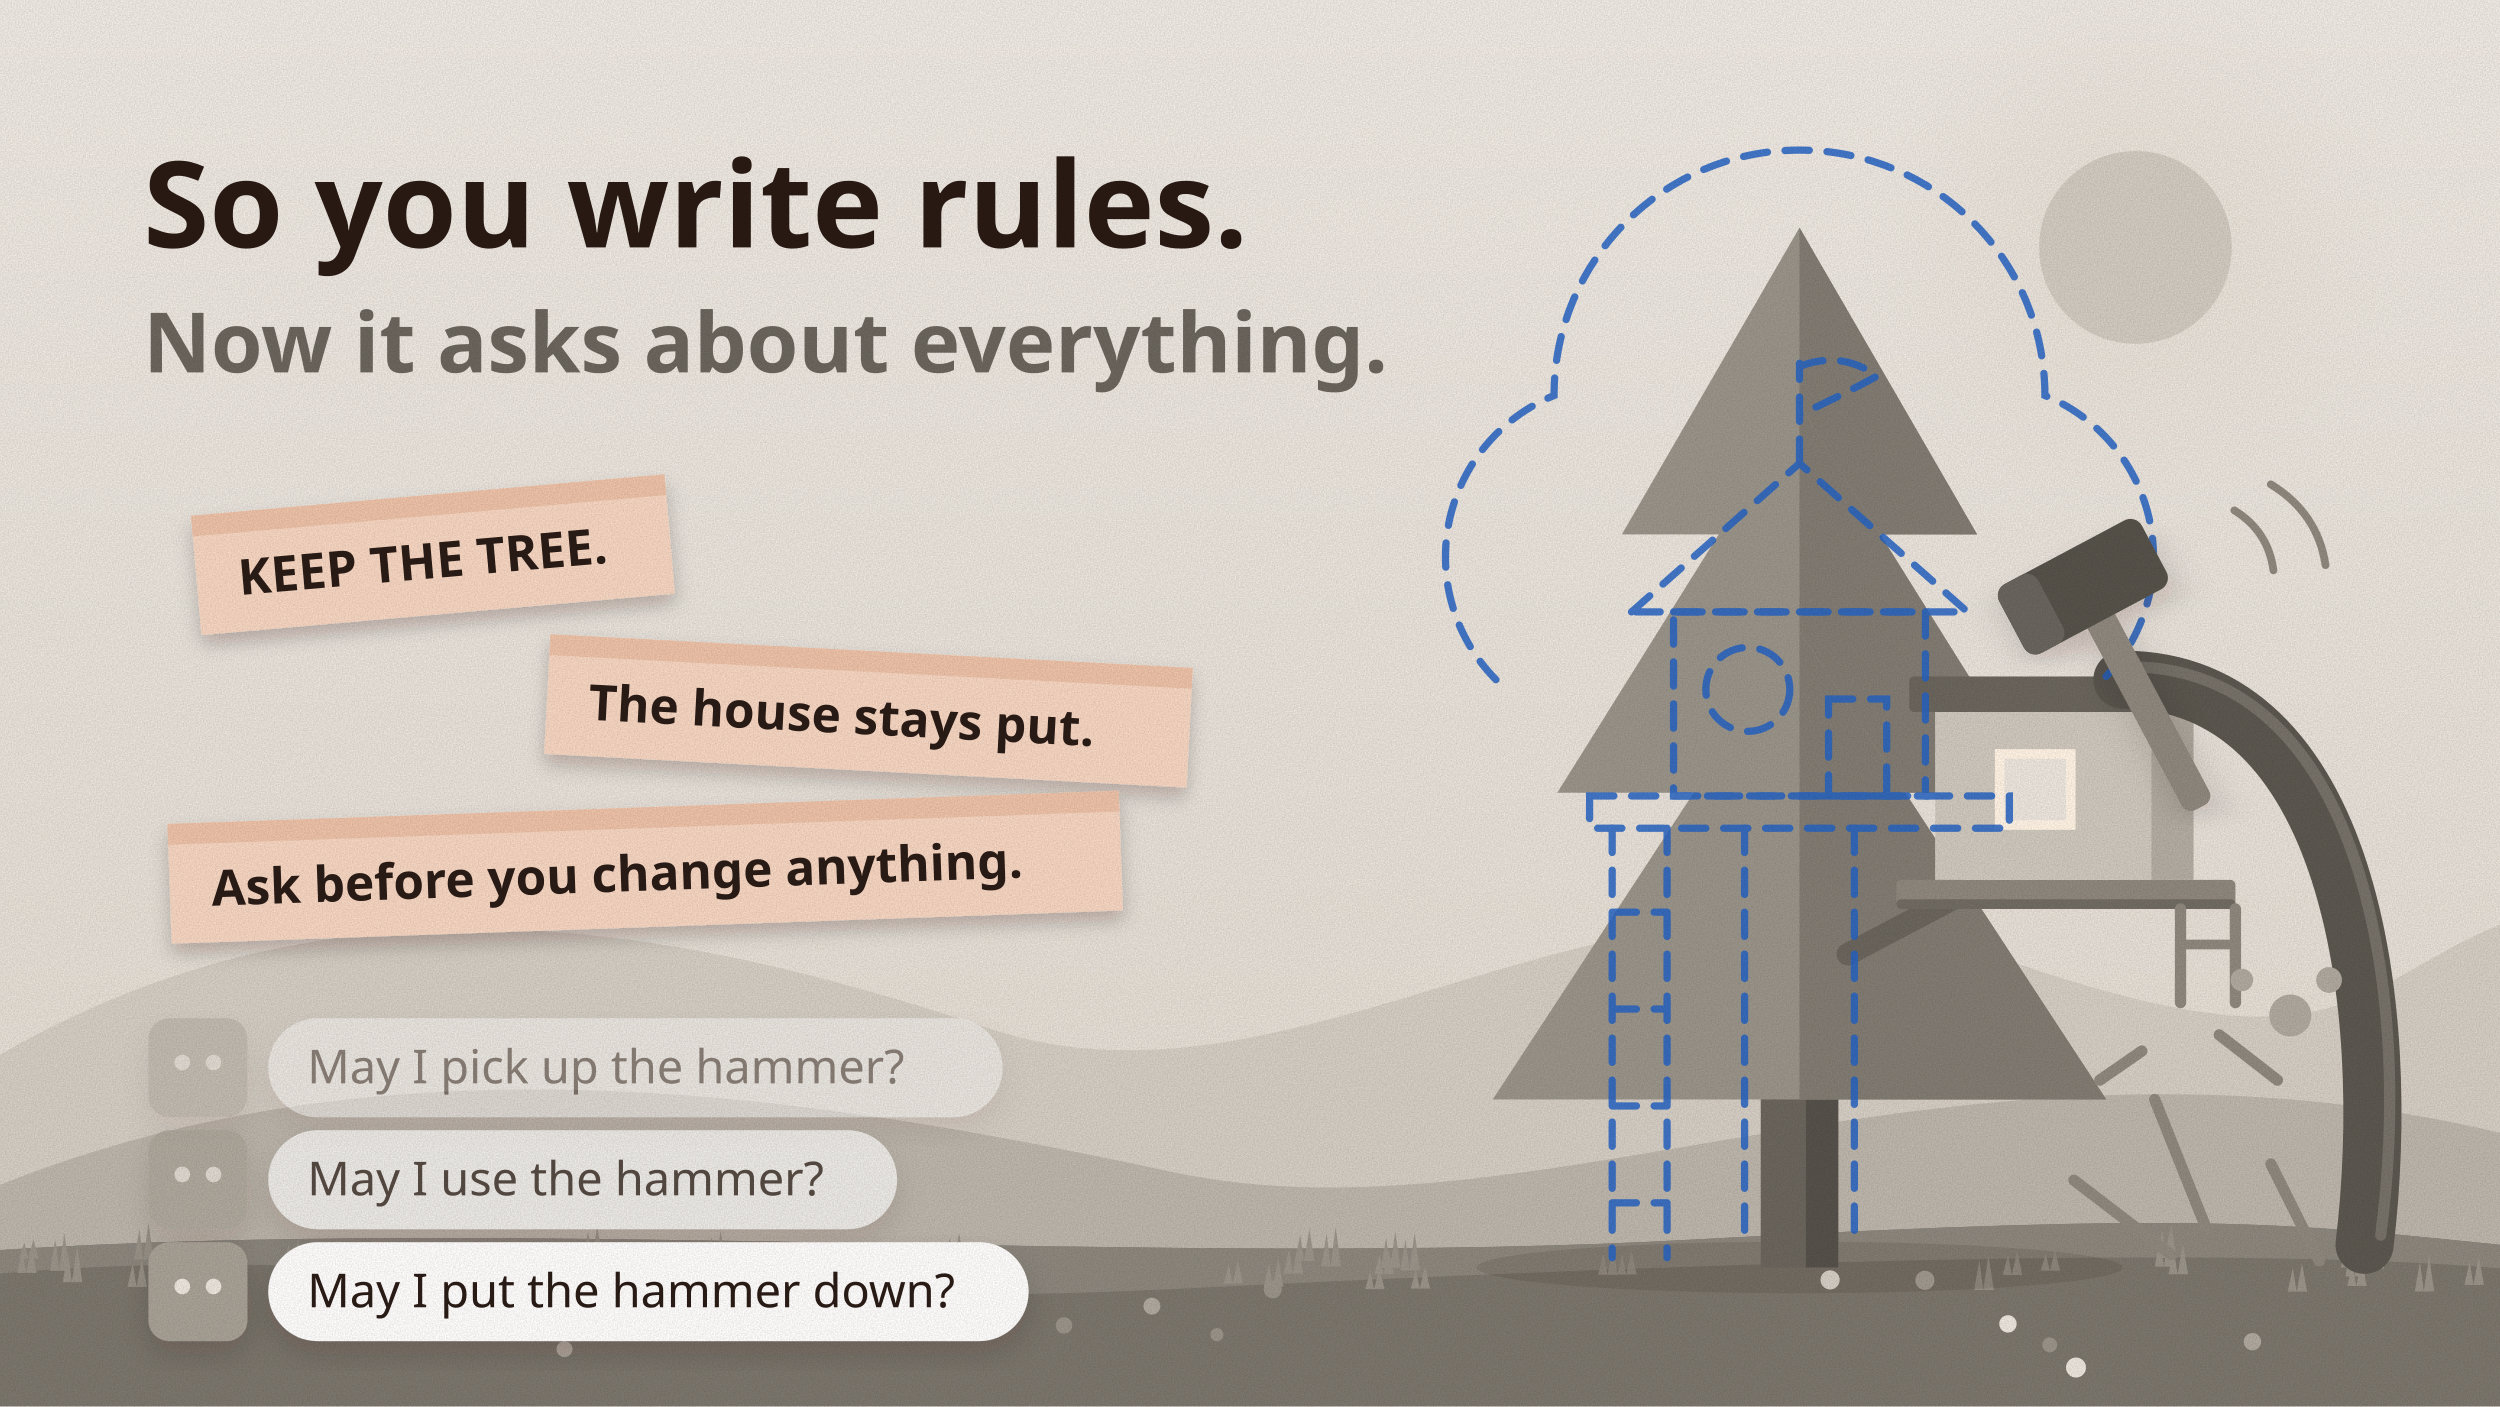
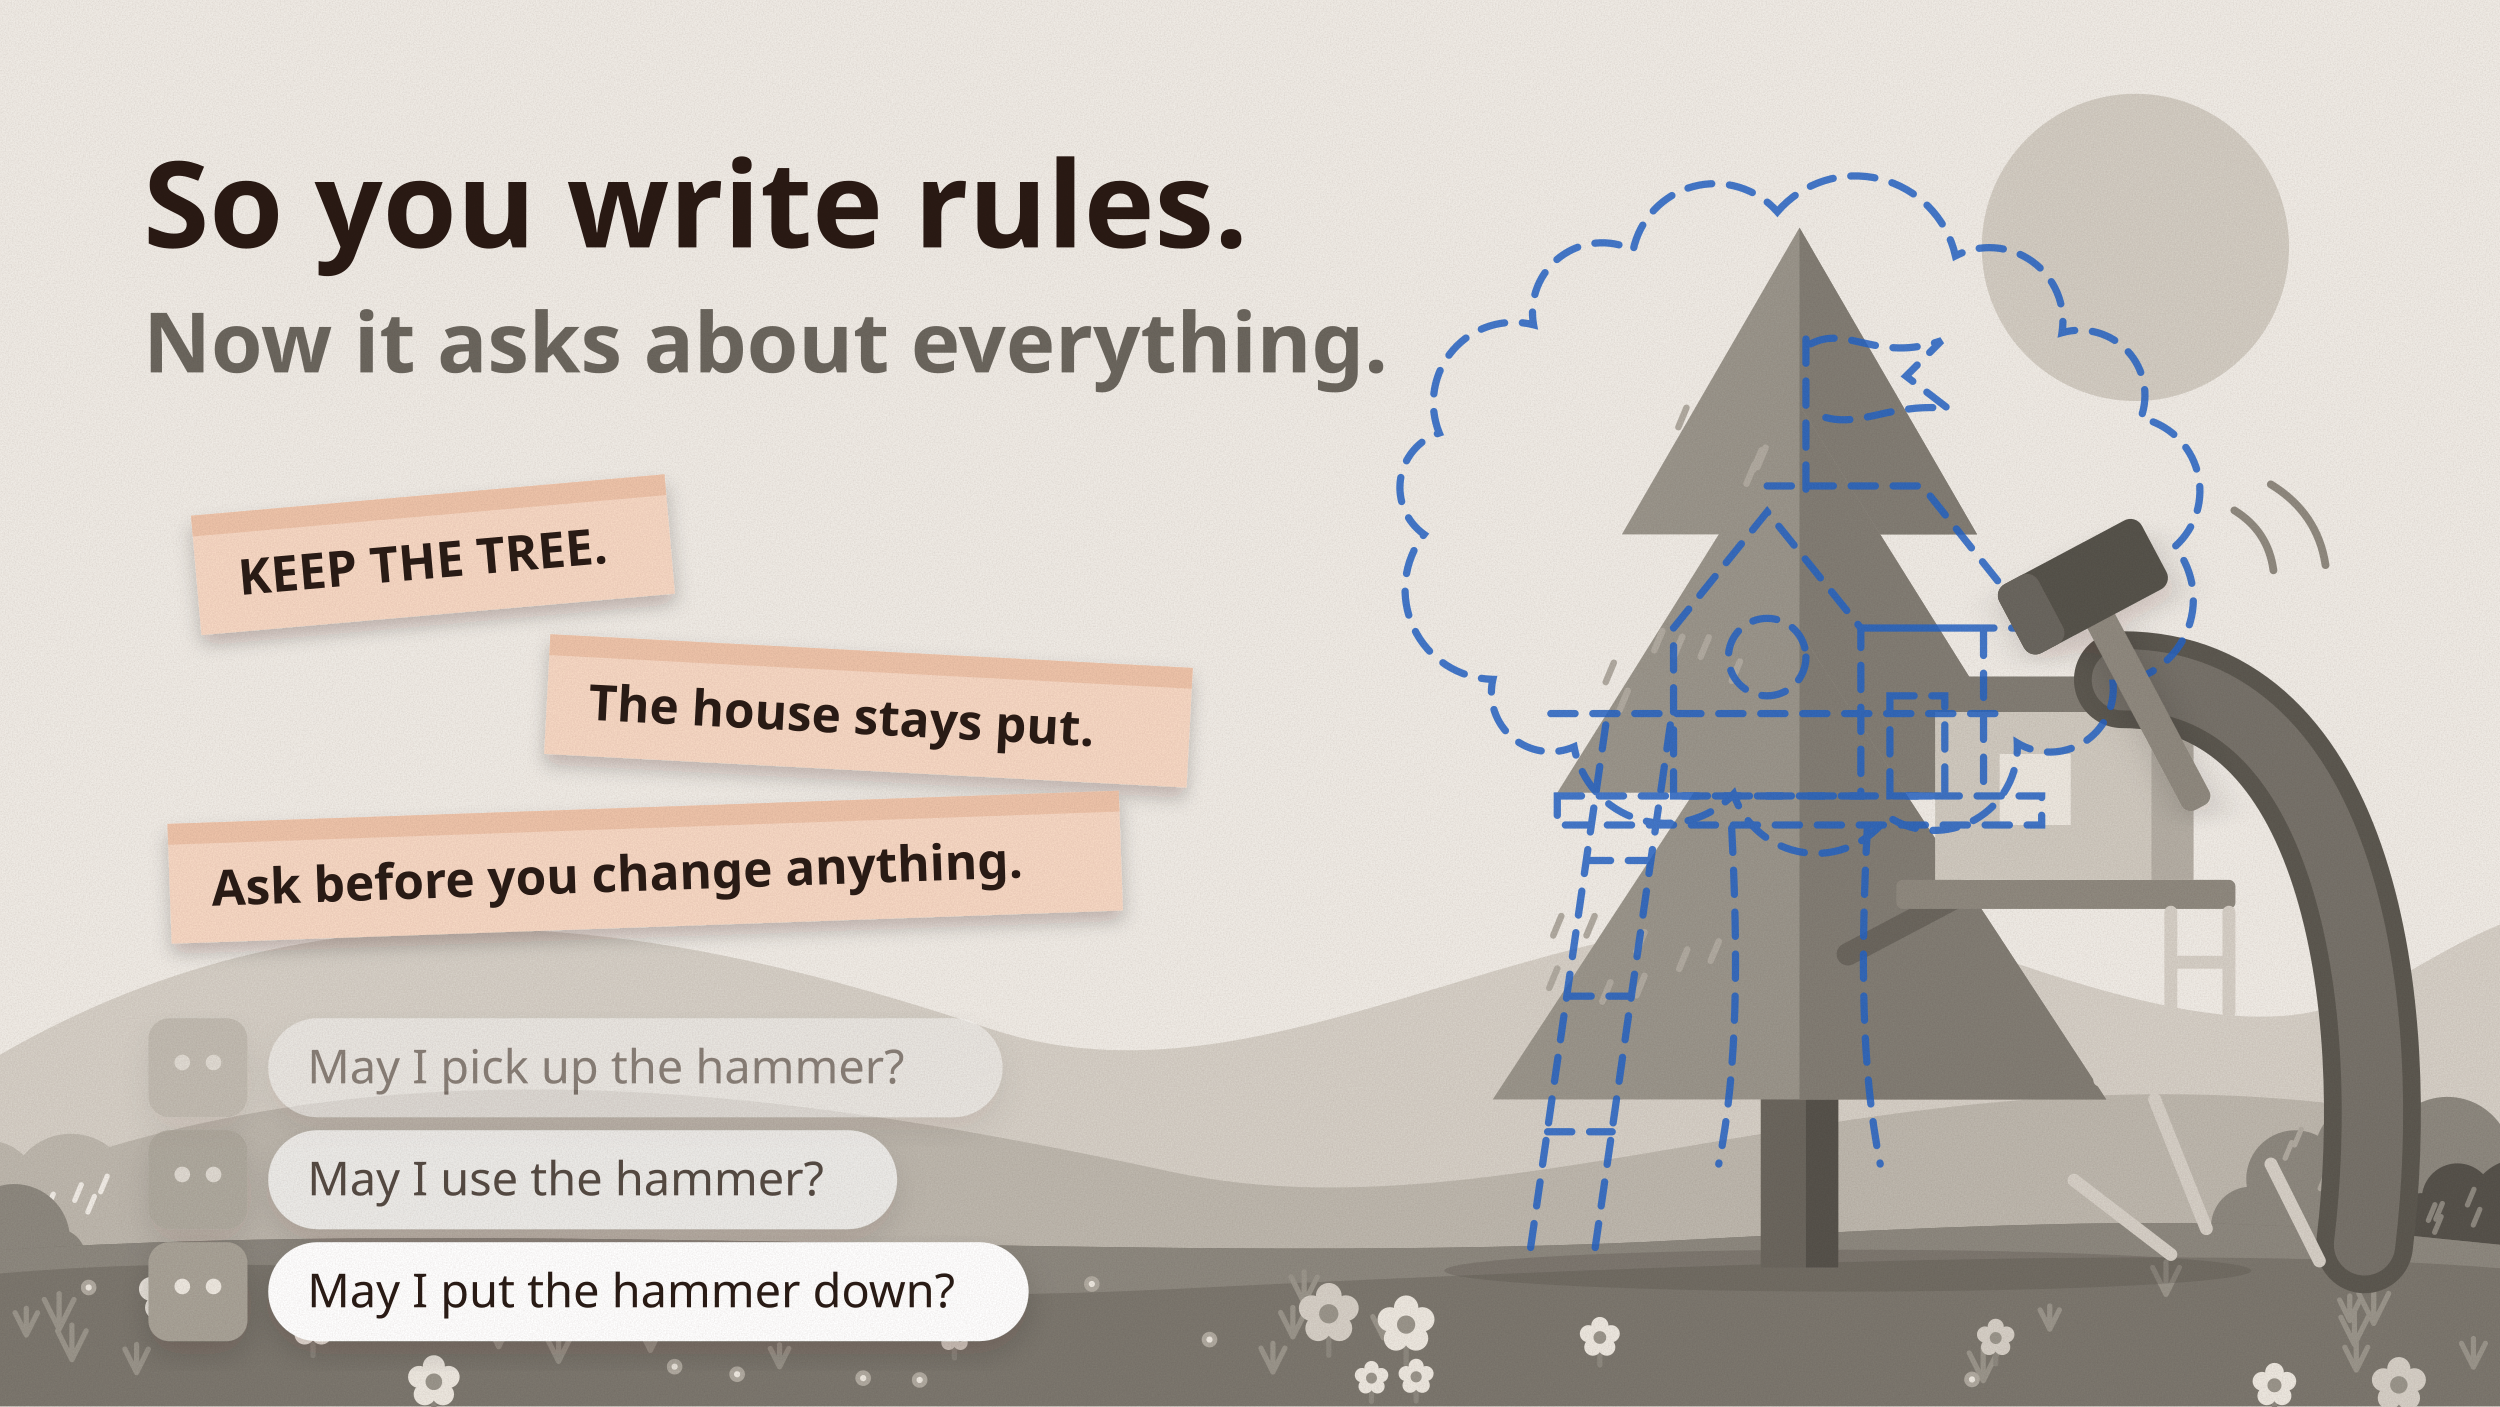
<svg xmlns="http://www.w3.org/2000/svg" viewBox="0 0 1920 1080" width="1920" height="1080">
  <defs>
-     <linearGradient id="skya" x1="0" y1="0" x2="0" y2="1">
-       <stop offset="0" stop-color="#EFEBE5" />
-       <stop offset="1" stop-color="#E2DCD3" />
-     </linearGradient>
-     <radialGradient id="glowa">
-       <stop offset="0" stop-color="#E6E0D7" stop-opacity=".9" />
-       <stop offset="1" stop-color="#E6E0D7" stop-opacity="0" />
-     </radialGradient>
    <filter id="graina" x="0" y="0" width="100%" height="100%">
      <feTurbulence type="fractalNoise" baseFrequency=".9" numOctaves="2" seed="4" />
      <feColorMatrix values="0 0 0 0 .16  0 0 0 0 .1  0 0 0 0 .08  0 0 0 .55 -.12" />
    </filter>
    <filter id="softa" x="-20%" y="-20%" width="140%" height="150%">
      <feDropShadow dx="0" dy="10" stdDeviation="12" flood-color="#2A1A14" flood-opacity=".16" />
    </filter>
    <filter id="notea" x="-10%" y="-20%" width="120%" height="160%">
      <feDropShadow dx="0" dy="8" stdDeviation="7" flood-color="#2A1A14" flood-opacity=".22" />
    </filter>
  </defs>
-   <rect width="1920" height="1080" fill="url(#skya)" />
-   <circle cx="1640" cy="190" r="210" fill="url(#glowa)" />
-   <circle cx="1640" cy="190" r="74" fill="#D2CCC2" />
+   <rect width="1920" height="1080" fill="#EFEBE5" />
+   <circle cx="1640" cy="190" r="118" fill="#D2CCC2" />
  <path d="M0 810 C260 660 520 710 760 790 S1240 630 1520 730 S1800 760 1920 710 V1080 H0 Z" fill="#D5CFC6" />
  <path d="M0 910 C300 790 620 840 900 900 S1500 770 1920 870 V1080 H0 Z" fill="#BDB7AD" />
+   <path d="M1838.7 864 A49.5 49.5 0 0 1 1926.4 875.8 A42.2 42.2 0 0 1 1992.1 912.7 A30 30 0 0 1 1989.1 966.2 A28.3 28.3 0 0 1 1978 1015.4 A56.2 56.2 0 0 1 1881.4 1042.4 A43 43 0 0 1 1804.7 1039.5 A41.2 41.2 0 0 1 1735.5 1014.3 A33.3 33.3 0 0 1 1706.1 962.7 A30.7 30.7 0 0 1 1725.6 911.5 A37.6 37.6 0 0 1 1780.1 872.3 A33.1 33.1 0 0 1 1838.7 864 Z" fill="#8D887F" />
+   <path d="M1755 889.5 l5 -12 M1781.9 912.8 l5 -12 M1762.3 879.3 l5 -12 M1830.8 915.2 l5 -12 M1865.6 924.5 l5 -12 M1795.8 910.1 l5 -12 M1843.6 884.3 l5 -12 M1861.6 926.5 l5 -12 M1826.5 891.3 l5 -12 M1795.4 885.9 l5 -12 M1808.9 927.8 l5 -12 M1882.1 917.7 l5 -12 " fill="none" stroke="#B0AAA0" stroke-width="4" stroke-linecap="round" />
+   <path d="M1907 901.8 A41.6 41.6 0 0 1 1977.5 925.4 A24.7 24.7 0 0 1 1996.8 965.1 A27.8 27.8 0 0 1 1973.9 1009.1 A33.8 33.8 0 0 1 1917.6 1031.1 A36.5 36.5 0 0 1 1857.7 1005.5 A25.6 25.6 0 0 1 1836.2 965 A30.4 30.4 0 0 1 1860.3 916.3 A27.4 27.4 0 0 1 1907 901.8 Z" fill="#56524B" />
+   <path d="M1865 937.2 l5 -12 M1899.5 940.8 l5 -12 M1870.7 936.3 l5 -12 M1895 925.4 l5 -12 M1869.8 946.4 l5 -12 " fill="none" stroke="#8D887F" stroke-width="4" stroke-linecap="round" />
+   <path d="M18.1 887.3 A48.1 48.1 0 0 1 101.4 908.4 A36.8 36.8 0 0 1 151.4 951 A30 30 0 0 1 135.9 1002.2 A43.2 43.2 0 0 1 66 1034.9 A41.3 41.3 0 0 1 -7.6 1028.8 A35.2 35.2 0 0 1 -64.7 1002.4 A35.1 35.1 0 0 1 -87 943.8 A31.3 31.3 0 0 1 -44.8 907.2 A37 37 0 0 1 18.1 887.3 Z" fill="#BDB7AD" />
+   <path d="M-5 932 l5 -12 M13.2 924.4 l5 -12 M11.2 937 l5 -12 M57.4 921.9 l5 -12 M35.9 929.1 l5 -12 M67.5 930.8 l5 -12 M77.3 915.3 l5 -12 " fill="none" stroke="#EFEBE5" stroke-width="4" stroke-linecap="round" />
+   <path d="M-19.2 921.8 A42.8 42.8 0 0 1 53.3 945.8 A23.1 23.1 0 0 1 53.6 986.9 A27.6 27.6 0 0 1 15.1 1017.8 A28 28 0 0 1 -34.7 1021.4 A28.8 28.8 0 0 1 -74.2 988.3 A27.3 27.3 0 0 1 -60.3 941.5 A25.5 25.5 0 0 1 -19.2 921.8 Z" fill="#8D887F" />
  <path d="M0 960 C400 934 900 974 1300 952 S1760 940 1920 956 V1080 H0 Z" fill="#7C776E" />
  <path d="M0 960 C400 934 900 974 1300 952 S1760 940 1920 956 V974 C1700 956 1300 970 900 990 S300 952 0 978 Z" fill="#8D887F" />
-   <path d="M13.162 977.62 L17.162 961.257 L20.162 977.62 L24.162 957.984 L28.162 977.62 Z" fill="#9A958B" />
-   <path d="M97.885 988.371 L101.885 970.652 L104.885 988.371 L108.885 967.108 L112.885 988.371 Z" fill="#9A958B" />
-   <path d="M985.883 978.155 L989.883 959.544 L992.883 978.155 L996.883 955.821 L1000.883 978.155 Z" fill="#9A958B" />
-   <path d="M542.449 971.682 L546.449 949.691 L549.449 971.682 L553.449 945.293 L557.449 971.682 Z" fill="#9A958B" />
-   <path d="M277.363 975.888 L281.363 955.655 L284.363 975.888 L288.363 951.608 L292.363 975.888 Z" fill="#9A958B" />
-   <path d="M1567.2 975.949 L1571.2 962.763 L1574.2 975.949 L1578.2 960.126 L1582.2 975.949 Z" fill="#9A958B" />
-   <path d="M422.036 985.117 L426.036 964.824 L429.036 985.117 L433.036 960.765 L437.036 985.117 Z" fill="#9A958B" />
-   <path d="M1055.46 978.447 L1059.46 963.16 L1062.46 978.447 L1066.46 960.103 L1070.46 978.447 Z" fill="#9A958B" />
-   <path d="M591.731 986.702 L595.731 974.539 L598.731 986.702 L602.731 972.107 L606.731 986.702 Z" fill="#9A958B" />
-   <path d="M376.044 980.976 L380.044 958.992 L383.044 980.976 L387.044 954.596 L391.044 980.976 Z" fill="#9A958B" />
-   <path d="M38.435 975.989 L42.435 951.571 L45.435 975.989 L49.435 946.687 L53.435 975.989 Z" fill="#9A958B" />
-   <path d="M994.566 968.519 L998.566 947.971 L1001.566 968.519 L1005.566 943.862 L1009.566 968.519 Z" fill="#9A958B" />
-   <path d="M1815.966 974.333 L1819.966 949.714 L1822.966 974.333 L1826.966 944.79 L1830.966 974.333 Z" fill="#9A958B" />
-   <path d="M48.204 984.653 L52.204 961.34 L55.204 984.653 L59.204 956.678 L63.204 984.653 Z" fill="#9A958B" />
-   <path d="M1797.617 973.46 L1801.617 959.126 L1804.617 973.46 L1808.617 956.259 L1812.617 973.46 Z" fill="#9A958B" />
-   <path d="M1516.144 990.648 L1520.144 968.403 L1523.144 990.648 L1527.144 963.954 L1531.144 990.648 Z" fill="#9A958B" />
-   <path d="M1892.642 986.814 L1896.642 968.773 L1899.642 986.814 L1903.642 965.165 L1907.642 986.814 Z" fill="#9A958B" />
-   <path d="M492.493 982.003 L496.493 969.668 L499.493 982.003 L503.493 967.201 L507.493 982.003 Z" fill="#9A958B" />
-   <path d="M1802.6 987.621 L1806.6 970.697 L1809.6 987.621 L1813.6 967.313 L1817.6 987.621 Z" fill="#9A958B" />
-   <path d="M1656.532 966.034 L1660.532 944.707 L1663.532 966.034 L1667.532 940.441 L1671.532 966.034 Z" fill="#9A958B" />
-   <path d="M1801.226 980.294 L1805.226 958.785 L1808.226 980.294 L1812.226 954.483 L1816.226 980.294 Z" fill="#9A958B" />
-   <path d="M970.601 988.18 L974.601 970.107 L977.601 988.18 L981.601 966.493 L985.601 988.18 Z" fill="#9A958B" />
-   <path d="M1756.868 991.95 L1760.868 973.994 L1763.868 991.95 L1767.868 970.403 L1771.868 991.95 Z" fill="#9A958B" />
-   <path d="M1538.131 979.202 L1542.131 964.044 L1545.131 979.202 L1549.131 961.013 L1553.131 979.202 Z" fill="#9A958B" />
-   <path d="M103.052 967.352 L107.052 943.771 L110.052 967.352 L114.052 939.054 L118.052 967.352 Z" fill="#9A958B" />
-   <path d="M217.74 975.12 L221.74 955.407 L224.74 975.12 L228.74 951.465 L232.74 975.12 Z" fill="#9A958B" />
-   <path d="M721.115 978.279 L725.115 964.795 L728.115 978.279 L732.115 962.098 L736.115 978.279 Z" fill="#9A958B" />
-   <path d="M725.556 970.538 L729.556 950.516 L732.556 970.538 L736.556 946.512 L740.556 970.538 Z" fill="#9A958B" />
-   <path d="M1048.351 990.049 L1052.351 976.671 L1055.351 990.049 L1059.351 973.995 L1063.351 990.049 Z" fill="#9A958B" />
-   <path d="M1854.52 991.845 L1858.52 969.005 L1861.52 991.845 L1865.52 964.437 L1869.52 991.845 Z" fill="#9A958B" />
-   <path d="M1075.47 975.608 L1079.47 951.552 L1082.47 975.608 L1086.47 946.74 L1090.47 975.608 Z" fill="#9A958B" />
-   <path d="M1227.5 979.058 L1231.5 962.777 L1234.5 979.058 L1238.5 959.521 L1242.5 979.058 Z" fill="#9A958B" />
-   <path d="M1014.83 972.672 L1018.83 947.197 L1021.83 972.672 L1025.83 942.102 L1029.83 972.672 Z" fill="#9A958B" />
-   <path d="M1083.361 989.669 L1087.361 975.61 L1090.361 989.669 L1094.361 972.798 L1098.361 989.669 Z" fill="#9A958B" />
-   <path d="M312.552 991.002 L316.552 969.329 L319.552 991.002 L323.552 964.994 L327.552 991.002 Z" fill="#9A958B" />
-   <path d="M554.821 987.488 L558.821 970.398 L561.821 987.488 L565.821 966.98 L569.821 987.488 Z" fill="#9A958B" />
-   <path d="M1665.423 978.565 L1669.423 959.44 L1672.423 978.565 L1676.423 955.615 L1680.423 978.565 Z" fill="#9A958B" />
-   <path d="M447.692 968.611 L451.692 945.437 L454.692 968.611 L458.692 940.803 L462.692 968.611 Z" fill="#9A958B" />
-   <path d="M1654.883 972.823 L1658.883 950.219 L1661.883 972.823 L1665.883 945.698 L1669.883 972.823 Z" fill="#9A958B" />
-   <path d="M652.701 988.407 L656.701 970.321 L659.701 988.407 L663.701 966.704 L667.701 988.407 Z" fill="#9A958B" />
-   <path d="M14.68 966.532 L18.68 954.07 L21.68 966.532 L25.68 951.578 L29.68 966.532 Z" fill="#9A958B" />
-   <path d="M1060.585 973.687 L1064.585 950.374 L1067.585 973.687 L1071.585 945.712 L1075.585 973.687 Z" fill="#9A958B" />
-   <path d="M608.716 982.614 L612.716 956.757 L615.716 982.614 L619.716 951.585 L623.716 982.614 Z" fill="#9A958B" />
-   <path d="M939.718 985.679 L943.718 971.262 L946.718 985.679 L950.718 968.379 L954.718 985.679 Z" fill="#9A958B" />
-   <path d="M1241.929 978.865 L1245.929 963.45 L1248.929 978.865 L1252.929 960.366 L1256.929 978.865 Z" fill="#9A958B" />
-   <path d="M511.16 978.926 L515.16 958.206 L518.16 978.926 L522.16 954.062 L526.16 978.926 Z" fill="#9A958B" />
-   <circle cx="884.657" cy="1003.093" r="6.474" fill="#B0AAA0" />
-   <circle cx="977.475" cy="990.233" r="6.889" fill="#9A958B" />
-   <circle cx="1542.095" cy="1016.75" r="6.68" fill="#ECE7DF" />
-   <circle cx="433.549" cy="1036.137" r="6.121" fill="#B0AAA0" />
-   <circle cx="231.978" cy="1022.043" r="6.159" fill="#9A958B" />
-   <circle cx="403.086" cy="1017.822" r="7.766" fill="#ECE7DF" />
-   <circle cx="764.654" cy="993.465" r="7.514" fill="#B0AAA0" />
-   <circle cx="1574.197" cy="1032.838" r="5.722" fill="#9A958B" />
-   <circle cx="559.719" cy="998.503" r="5.936" fill="#ECE7DF" />
-   <circle cx="1729.872" cy="1030.403" r="6.687" fill="#B0AAA0" />
-   <circle cx="817.132" cy="1017.941" r="6.329" fill="#9A958B" />
-   <circle cx="1405.523" cy="982.974" r="7.353" fill="#ECE7DF" />
-   <circle cx="1478.327" cy="983.311" r="7.351" fill="#B0AAA0" />
-   <circle cx="934.614" cy="1025.028" r="5.025" fill="#9A958B" />
-   <circle cx="1594.369" cy="1050.271" r="7.695" fill="#ECE7DF" />
-   <circle cx="497.09" cy="993.767" r="6.103" fill="#B0AAA0" />
+   <path d="M20.2 1025.3 l-8.6 -17.1 M20.2 1025.3 l0 -20.5 M20.2 1025.3 l8.6 -17.1 M104.9 1054.2 l-9 -18.1 M104.9 1054.2 l0 -21.7 M104.9 1054.2 l9 -18.1 M992.9 1026.7 l-9.4 -18.7 M992.9 1026.7 l0 -22.5 M992.9 1026.7 l9.4 -18.7 M549.4 1009.3 l-10.6 -21.1 M549.4 1009.3 l0 -25.4 M549.4 1009.3 l10.6 -21.1 M284.4 1020.6 l-9.9 -19.9 M284.4 1020.6 l0 -23.9 M284.4 1020.6 l9.9 -19.9 M1574.2 1020.8 l-7.4 -14.8 M1574.2 1020.8 l0 -17.8 M1574.2 1020.8 l7.4 -14.8 M429 1045.5 l-10 -19.9 M429 1045.5 l0 -23.9 M429 1045.5 l10 -19.9 M1062.5 1027.5 l-8.2 -16.3 M1062.5 1027.5 l0 -19.6 M1062.5 1027.5 l8.2 -16.3 M598.7 1049.7 l-7.1 -14.1 M598.7 1049.7 l0 -16.9 M598.7 1049.7 l7.1 -14.1 M383 1034.3 l-10.6 -21.1 M383 1034.3 l0 -25.4 M383 1034.3 l10.6 -21.1 M45.4 1020.9 l-11.4 -22.9 M45.4 1020.9 l0 -27.4 M45.4 1020.9 l11.4 -22.9 M1001.6 1000.8 l-10.1 -20.1 M1001.6 1000.8 l0 -24.1 M1001.6 1000.8 l10.1 -20.1 M1823 1016.4 l-11.5 -23 M1823 1016.4 l0 -27.6 M1823 1016.4 l11.5 -23 M55.2 1044.2 l-11 -22.1 M55.2 1044.2 l0 -26.5 M55.2 1044.2 l11 -22.1 M1804.6 1014.1 l-7.8 -15.7 M1804.6 1014.1 l0 -18.8 M1804.6 1014.1 l7.8 -15.7 M1523.1 1060.4 l-10.7 -21.3 M1523.1 1060.4 l0 -25.6 M1523.1 1060.4 l10.7 -21.3 M1899.6 1050 l-9.2 -18.3 M1899.6 1050 l0 -22 M1899.6 1050 l9.2 -18.3 M499.5 1037.1 l-7.1 -14.2 M499.5 1037.1 l0 -17.1 M499.5 1037.1 l7.1 -14.2 M1809.6 1052.2 l-8.8 -17.5 M1809.6 1052.2 l0 -21 M1809.6 1052.2 l8.8 -17.5 M1663.5 994.1 l-10.3 -20.7 M1663.5 994.1 l0 -24.8 M1663.5 994.1 l10.3 -20.7 M1808.2 1032.5 l-10.4 -20.8 M1808.2 1032.5 l0 -25 M1808.2 1032.5 l10.4 -20.8 M977.6 1053.7 l-9.2 -18.3 M977.6 1053.7 l0 -22 M977.6 1053.7 l9.2 -18.3 " fill="none" stroke="#9A958B" stroke-width="4" stroke-linecap="round" />
+   <line x1="1746.8" y1="1063.9" x2="1746.8" y2="1086.9" stroke="#8D887F" stroke-width="4" stroke-linecap="round" />
+   <g fill="#ECE7DF">
+     <circle cx="1746.8" cy="1053.9" r="7.2" />
+     <circle cx="1756.3" cy="1060.8" r="7.2" />
+     <circle cx="1752.6" cy="1072" r="7.2" />
+     <circle cx="1740.9" cy="1072" r="7.2" />
+     <circle cx="1737.2" cy="1060.8" r="7.2" />
+   </g>
+   <circle cx="1746.8" cy="1063.9" r="5.4" fill="#9A958B" />
+   <line x1="1532.7" y1="1027.6" x2="1532.7" y2="1047.4" stroke="#8D887F" stroke-width="4" stroke-linecap="round" />
+   <g fill="#D5CFC6">
+     <circle cx="1532.7" cy="1019" r="6.2" />
+     <circle cx="1540.9" cy="1024.9" r="6.2" />
+     <circle cx="1537.7" cy="1034.5" r="6.2" />
+     <circle cx="1527.6" cy="1034.5" r="6.2" />
+     <circle cx="1524.5" cy="1024.9" r="6.2" />
+   </g>
+   <circle cx="1532.7" cy="1027.6" r="4.6" fill="#9A958B" />
+   <line x1="128.1" y1="993.8" x2="128.1" y2="1023.4" stroke="#8D887F" stroke-width="4" stroke-linecap="round" />
+   <g fill="#ECE7DF">
+     <circle cx="128.1" cy="981" r="9.2" />
+     <circle cx="140.3" cy="989.9" r="9.2" />
+     <circle cx="135.7" cy="1004.2" r="9.2" />
+     <circle cx="120.6" cy="1004.2" r="9.2" />
+     <circle cx="115.9" cy="989.9" r="9.2" />
+   </g>
+   <circle cx="128.1" cy="993.8" r="6.9" fill="#9A958B" />
+   <line x1="240.4" y1="1016" x2="240.4" y2="1041.1" stroke="#8D887F" stroke-width="4" stroke-linecap="round" />
+   <g fill="#ECE7DF">
+     <circle cx="240.4" cy="1005.1" r="7.8" />
+     <circle cx="250.7" cy="1012.6" r="7.8" />
+     <circle cx="246.8" cy="1024.8" r="7.8" />
+     <circle cx="234" cy="1024.8" r="7.8" />
+     <circle cx="230" cy="1012.6" r="7.8" />
+   </g>
+   <circle cx="240.4" cy="1016" r="5.9" fill="#9A958B" />
+   <line x1="733" y1="1024.9" x2="733" y2="1042.9" stroke="#8D887F" stroke-width="4" stroke-linecap="round" />
+   <g fill="#D5CFC6">
+     <circle cx="733" cy="1017.2" r="5.6" />
+     <circle cx="740.4" cy="1022.5" r="5.6" />
+     <circle cx="737.6" cy="1031.2" r="5.6" />
+     <circle cx="728.5" cy="1031.2" r="5.6" />
+     <circle cx="725.7" cy="1022.5" r="5.6" />
+   </g>
+   <circle cx="733" cy="1024.9" r="4.2" fill="#9A958B" />
+   <line x1="737.4" y1="1002.9" x2="737.4" y2="1028.4" stroke="#8D887F" stroke-width="4" stroke-linecap="round" />
+   <g fill="#ECE7DF">
+     <circle cx="737.4" cy="991.9" r="7.9" />
+     <circle cx="747.9" cy="999.5" r="7.9" />
+     <circle cx="743.9" cy="1011.8" r="7.9" />
+     <circle cx="730.9" cy="1011.8" r="7.9" />
+     <circle cx="726.9" cy="999.5" r="7.9" />
+   </g>
+   <circle cx="737.4" cy="1002.9" r="5.9" fill="#9A958B" />
+   <line x1="1053.3" y1="1058.4" x2="1053.3" y2="1076.2" stroke="#8D887F" stroke-width="4" stroke-linecap="round" />
+   <g fill="#ECE7DF">
+     <circle cx="1053.3" cy="1050.7" r="5.5" />
+     <circle cx="1060.7" cy="1056.1" r="5.5" />
+     <circle cx="1057.9" cy="1064.7" r="5.5" />
+     <circle cx="1048.8" cy="1064.7" r="5.5" />
+     <circle cx="1046" cy="1056.1" r="5.5" />
+   </g>
+   <circle cx="1053.3" cy="1058.4" r="4.2" fill="#9A958B" />
+   <line x1="1842.3" y1="1063.6" x2="1842.3" y2="1092.3" stroke="#8D887F" stroke-width="4" stroke-linecap="round" />
+   <g fill="#D5CFC6">
+     <circle cx="1842.3" cy="1051.1" r="8.9" />
+     <circle cx="1854.2" cy="1059.7" r="8.9" />
+     <circle cx="1849.7" cy="1073.6" r="8.9" />
+     <circle cx="1835" cy="1073.6" r="8.9" />
+     <circle cx="1830.5" cy="1059.7" r="8.9" />
+   </g>
+   <circle cx="1842.3" cy="1063.6" r="6.7" fill="#9A958B" />
+   <line x1="1079.9" y1="1017.3" x2="1079.9" y2="1047.5" stroke="#8D887F" stroke-width="4" stroke-linecap="round" />
+   <g fill="#ECE7DF">
+     <circle cx="1079.9" cy="1004.3" r="9.4" />
+     <circle cx="1092.3" cy="1013.3" r="9.4" />
+     <circle cx="1087.5" cy="1027.9" r="9.4" />
+     <circle cx="1072.2" cy="1027.9" r="9.4" />
+     <circle cx="1067.4" cy="1013.3" r="9.4" />
+   </g>
+   <circle cx="1079.9" cy="1017.3" r="7" fill="#9A958B" />
+   <line x1="1228.7" y1="1027.2" x2="1228.7" y2="1048.3" stroke="#8D887F" stroke-width="4" stroke-linecap="round" />
+   <g fill="#ECE7DF">
+     <circle cx="1228.7" cy="1018" r="6.6" />
+     <circle cx="1237.4" cy="1024.3" r="6.6" />
+     <circle cx="1234" cy="1034.6" r="6.6" />
+     <circle cx="1223.3" cy="1034.6" r="6.6" />
+     <circle cx="1219.9" cy="1024.3" r="6.6" />
+   </g>
+   <circle cx="1228.7" cy="1027.2" r="4.9" fill="#9A958B" />
+   <line x1="1020.5" y1="1009" x2="1020.5" y2="1040.8" stroke="#8D887F" stroke-width="4" stroke-linecap="round" />
+   <g fill="#D5CFC6">
+     <circle cx="1020.5" cy="995.2" r="9.9" />
+     <circle cx="1033.6" cy="1004.7" r="9.9" />
+     <circle cx="1028.6" cy="1020.1" r="9.9" />
+     <circle cx="1012.4" cy="1020.1" r="9.9" />
+     <circle cx="1007.4" cy="1004.7" r="9.9" />
+   </g>
+   <circle cx="1020.5" cy="1009" r="7.4" fill="#9A958B" />
+   <line x1="1087.6" y1="1057.4" x2="1087.6" y2="1075.9" stroke="#8D887F" stroke-width="4" stroke-linecap="round" />
+   <g fill="#ECE7DF">
+     <circle cx="1087.6" cy="1049.3" r="5.8" />
+     <circle cx="1095.2" cy="1054.9" r="5.8" />
+     <circle cx="1092.3" cy="1063.9" r="5.8" />
+     <circle cx="1082.9" cy="1063.9" r="5.8" />
+     <circle cx="1079.9" cy="1054.9" r="5.8" />
+   </g>
+   <circle cx="1087.6" cy="1057.4" r="4.3" fill="#9A958B" />
+   <line x1="333.2" y1="1061.2" x2="333.2" y2="1088.6" stroke="#8D887F" stroke-width="4" stroke-linecap="round" />
+   <g fill="#ECE7DF">
+     <circle cx="333.2" cy="1049.3" r="8.5" />
+     <circle cx="344.5" cy="1057.5" r="8.5" />
+     <circle cx="340.2" cy="1070.8" r="8.5" />
+     <circle cx="326.2" cy="1070.8" r="8.5" />
+     <circle cx="321.9" cy="1057.5" r="8.5" />
+   </g>
+   <circle cx="333.2" cy="1061.2" r="6.4" fill="#9A958B" />
+   <circle cx="566.1" cy="1055.4" r="6" fill="#B0AAA0" />
+   <circle cx="566.1" cy="1055.4" r="2.4" fill="#ECE7DF" />
+   <circle cx="706.3" cy="1059.8" r="6" fill="#B0AAA0" />
+   <circle cx="706.3" cy="1059.8" r="2.4" fill="#ECE7DF" />
+   <circle cx="928.9" cy="1028.8" r="6" fill="#B0AAA0" />
+   <circle cx="928.9" cy="1028.8" r="2.4" fill="#ECE7DF" />
+   <circle cx="460.1" cy="994.4" r="6" fill="#B0AAA0" />
+   <circle cx="460.1" cy="994.4" r="2.4" fill="#ECE7DF" />
+   <circle cx="1514.5" cy="1059.4" r="6" fill="#B0AAA0" />
+   <circle cx="1514.5" cy="1059.4" r="2.4" fill="#ECE7DF" />
+   <circle cx="518.1" cy="1049.6" r="6" fill="#B0AAA0" />
+   <circle cx="518.1" cy="1049.6" r="2.4" fill="#ECE7DF" />
+   <circle cx="662.9" cy="1058.4" r="6" fill="#B0AAA0" />
+   <circle cx="662.9" cy="1058.4" r="2.4" fill="#ECE7DF" />
+   <circle cx="838.5" cy="986.1" r="6" fill="#B0AAA0" />
+   <circle cx="838.5" cy="986.1" r="2.4" fill="#ECE7DF" />
+   <circle cx="68.1" cy="988.8" r="6" fill="#B0AAA0" />
+   <circle cx="68.1" cy="988.8" r="2.4" fill="#ECE7DF" />
  <g transform="translate(1010 150) scale(1.24)">
-     <ellipse cx="300" cy="664" rx="200" ry="16" fill="#2A1A14" opacity=".12" />
+     <ellipse cx="330" cy="666" rx="250" ry="13" fill="#56524B" opacity=".3" />
    <rect x="276" y="520" width="48" height="144" fill="#6B665E" />
    <rect x="304" y="520" width="20" height="144" fill="#56524B" />
    <polygon points="300,20 190,210 410,210" fill="#9A958B" />
    <polygon points="300,20 410,210 300,210" fill="#827D74" />
    <polygon points="300,130 150,370 450,370" fill="#9A958B" />
    <polygon points="300,130 450,370 300,370" fill="#827D74" />
    <polygon points="300,270 110,560 490,560" fill="#9A958B" />
    <polygon points="300,270 490,560 300,560" fill="#827D74" />
+     <path d="M225 143.6 l5 -12 M274 168.3 l5 -12 M267.2 178.6 l5 -12 M271.4 170 l5 -12 " fill="none" stroke="#B0AAA0" stroke-width="4" stroke-linecap="round" />
+     <path d="M180 301.5 l5 -12 M238.8 285.8 l5 -12 M210.1 281.8 l5 -12 M258.1 300.7 l5 -12 M222.4 285.4 l5 -12 M188.6 318.9 l5 -12 " fill="none" stroke="#B0AAA0" stroke-width="4" stroke-linecap="round" />
+     <path d="M145 490.9 l5 -12 M199 495.5 l5 -12 M245 474.1 l5 -12 M147.5 458.4 l5 -12 M168.1 458.4 l5 -12 M199 468.4 l5 -12 M225.5 479.1 l5 -12 M177.9 499.4 l5 -12 " fill="none" stroke="#B0AAA0" stroke-width="4" stroke-linecap="round" />
    <path d="M330 470 L402 432" stroke="#6B665E" stroke-width="14" stroke-linecap="round" />
-     <rect x="360" y="424" width="210" height="18" rx="3" fill="#8F897F" />
-     <rect x="360" y="436" width="210" height="6" rx="3" fill="#716C64" />
+     <rect x="360" y="424" width="210" height="18" rx="4" fill="#8F897F" />
    <rect x="384" y="318" width="160" height="106" fill="#CFC9BF" />
    <rect x="518" y="318" width="26" height="106" fill="#B4AEA4" />
-     <rect x="368" y="298" width="192" height="22" rx="3" fill="#6B665E" />
-     <rect x="424" y="346" width="44" height="44" fill="#ECE7DF" stroke="#FFF4E6" stroke-width="6" />
-     <g stroke="#8F897F" stroke-width="7" stroke-linecap="round">
-       <line x1="536" y1="442" x2="536" y2="500" />
-       <line x1="570" y1="442" x2="570" y2="500" />
-       <g stroke-width="6">
-         <line x1="536" y1="464" x2="570" y2="464" />
-       </g>
-     </g>
-     <path d="M500 300 C640 300 668 500 650 650" fill="none" stroke="#5C5850" stroke-width="36" stroke-linecap="round" />
-     <path d="M506 292 C650 294 680 496 660 644" fill="none" stroke="#77726A" stroke-width="7" stroke-linecap="round" />
-     <g stroke="#8F897F" stroke-width="7" stroke-linecap="round">
+     <rect x="368" y="298" width="192" height="22" rx="4" fill="#827D74" />
+     <rect x="424" y="346" width="44" height="44" fill="#ECE7DF" />
+     <path d="M530 444 L530 506 M566 444 L566 506 M530 475 h36 " fill="none" stroke="#D5CFC6" stroke-width="8" stroke-linecap="round" />
+     <path d="M500 300 C640 300 668 500 650 650" fill="none" stroke="#5C5850" stroke-width="60" stroke-linecap="round" />
+     <path d="M500 300 C640 300 668 500 650 650" fill="none" stroke="#77726A" stroke-width="38" stroke-linecap="round" />
+     <g stroke="#D5CFC6" stroke-width="8" stroke-linecap="round">
      <line x1="520" y1="560" x2="552" y2="640" />
      <line x1="470" y1="610" x2="530" y2="656" />
      <line x1="560" y1="520" x2="596" y2="548" />
      <line x1="486" y1="548" x2="512" y2="530" />
      <line x1="592" y1="600" x2="622" y2="660" />
    </g>
-     <g fill="#B0AAA0">
-       <circle cx="604" cy="508" r="13" />
-       <circle cx="628" cy="486" r="8" />
-       <circle cx="574" cy="486" r="7" />
-     </g>
    <g fill="none" stroke="#2563C4" stroke-width="4.5" stroke-dasharray="15 11" stroke-linecap="round" opacity="0.85">
-       <path d="M112 300 A108 108 0 0 1 148 124 A152 152 0 0 1 452 124 A108 108 0 0 1 488 300" />
-       <path d="M266 392 V648 M334 392 V648" />
-       <rect x="170" y="372" width="260" height="20" />
-       <rect x="222" y="258" width="156" height="114" />
-       <polygon points="196,258 300,166 404,258" />
-       <circle cx="268" cy="306" r="26" />
-       <rect x="318" y="312" width="36" height="60" />
-       <path d="M300 166 V104 M300 106 Q326 96 348 112 Q326 124 300 136" />
-       <path d="M184 392 V658 M218 392 V658 M184 444 H218 M184 504 H218 M184 564 H218 M184 624 H218" />
+       <path d="M286.3 10.2 A63.6 63.6 0 0 1 396.6 37.5 A45.6 45.6 0 0 1 462.6 85.1 A40.3 40.3 0 0 1 511.4 138 A46.1 46.1 0 0 1 532.5 217.6 A52 52 0 0 1 494.2 302.1 A39.2 39.2 0 0 1 434.9 339.2 A51.6 51.6 0 0 1 354.6 384.6 A54 54 0 0 1 259.2 370.8 A57.7 57.7 0 0 1 160.4 341.6 A36.7 36.7 0 0 1 110.1 299.8 A55.6 55.6 0 0 1 67.5 210 A35.6 35.6 0 0 1 76.9 147.2 A49.8 49.8 0 0 1 135.3 80.2 A43.2 43.2 0 0 1 197 33.9 A51.7 51.7 0 0 1 286.3 10.2 Z" />
+       <path d="M258 392 C262 470 262 540 250 600 M342 392 C338 470 338 540 350 600" />
+       <rect x="150" y="372" width="300" height="18" />
+       <path d="M146 321 H428" />
+       <polygon points="222,372 222,268 280,196 338,268 338,372" />
+       <path d="M338 268 H414 V372 M280 180 H376 L446 268 H350" />
+       <circle cx="280" cy="286" r="24" />
+       <rect x="356" y="310" width="34" height="62" />
+       <path d="M304 182 V88 M307 92 C330 80 348 104 388 90 L366 112 L392 132 C352 128 334 148 307 134" />
+       <path d="M180 328 L132 662 M220 328 L172 662 M168 412 h40 M156 496 h40 M144 580 h40" />
    </g>
  </g>
  <g transform="translate(1610 470) rotate(-28)" filter="url(#softa)">
    <rect x="-12" y="0" width="24" height="170" rx="8" fill="#8F897F" />
    <rect x="-62" y="-52" width="124" height="60" rx="10" fill="#56524B" />
    <rect x="-62" y="-52" width="34" height="60" rx="10" fill="#6B665E" />
  </g>
  <g stroke="#8F897F" stroke-width="6" stroke-linecap="round" fill="none">
    <path d="M1716 392 q26 16 30 46" />
    <path d="M1744 372 q36 22 42 62" />
  </g>
  <text x="110" y="190" font-family="'Space Grotesk','Segoe UI',system-ui,sans-serif" font-size="92" font-weight="700" fill="#2A1A14" text-anchor="start">So you write rules.</text>
  <text x="110" y="286" font-family="'Space Grotesk','Segoe UI',system-ui,sans-serif" font-size="64" font-weight="700" fill="#6B665E" text-anchor="start">Now it asks about everything.</text>
  <g transform="rotate(-5 332.5 426)" filter="url(#notea)">
    <rect x="150" y="380" width="365" height="92" fill="#F6D7C3" />
    <rect x="150" y="380" width="365" height="16" fill="#EDC3A9" />
    <text x="182" y="444" font-family="'Space Grotesk','Segoe UI',system-ui,sans-serif" font-size="38" font-weight="700" fill="#2A1A14" text-anchor="start">KEEP THE TREE.</text>
  </g>
  <g transform="rotate(3 667 546)" filter="url(#notea)">
    <rect x="420" y="500" width="494" height="92" fill="#F6D7C3" />
    <rect x="420" y="500" width="494" height="16" fill="#EDC3A9" />
    <text x="452" y="564" font-family="'Space Grotesk','Segoe UI',system-ui,sans-serif" font-size="38" font-weight="700" fill="#2A1A14" text-anchor="start">The house stays put.</text>
  </g>
  <g transform="rotate(-2 495.5 666)" filter="url(#notea)">
    <rect x="130" y="620" width="731" height="92" fill="#F6D7C3" />
    <rect x="130" y="620" width="731" height="16" fill="#EDC3A9" />
    <text x="162" y="684" font-family="'Space Grotesk','Segoe UI',system-ui,sans-serif" font-size="38" font-weight="700" fill="#2A1A14" text-anchor="start">Ask before you change anything.</text>
  </g>
  <g opacity="0.45" filter="url(#softa)">
    <rect x="114" y="782" width="76" height="76" rx="16" fill="#A8A297" />
    <circle cx="140" cy="816" r="6" fill="#ECE7DF" />
    <circle cx="164" cy="816" r="6" fill="#ECE7DF" />
    <rect x="206" y="782" width="564" height="76" rx="38" fill="#FFFFFF" />
    <text x="236" y="832" font-family="'Space Grotesk','Segoe UI',system-ui,sans-serif" font-size="36" font-weight="500" fill="#2A1A14" text-anchor="start">May I pick up the hammer?</text>
  </g>
  <g opacity="0.7" filter="url(#softa)">
    <rect x="114" y="868" width="76" height="76" rx="16" fill="#A8A297" />
    <circle cx="140" cy="902" r="6" fill="#ECE7DF" />
    <circle cx="164" cy="902" r="6" fill="#ECE7DF" />
    <rect x="206" y="868" width="483" height="76" rx="38" fill="#FFFFFF" />
    <text x="236" y="918" font-family="'Space Grotesk','Segoe UI',system-ui,sans-serif" font-size="36" font-weight="500" fill="#2A1A14" text-anchor="start">May I use the hammer?</text>
  </g>
  <g opacity="1" filter="url(#softa)">
    <rect x="114" y="954" width="76" height="76" rx="16" fill="#A8A297" />
    <circle cx="140" cy="988" r="6" fill="#ECE7DF" />
    <circle cx="164" cy="988" r="6" fill="#ECE7DF" />
    <rect x="206" y="954" width="584" height="76" rx="38" fill="#FFFFFF" />
    <text x="236" y="1004" font-family="'Space Grotesk','Segoe UI',system-ui,sans-serif" font-size="36" font-weight="500" fill="#2A1A14" text-anchor="start">May I put the hammer down?</text>
  </g>
-   <rect width="1920" height="1080" filter="url(#graina)" opacity=".5" style="mix-blend-mode:multiply" />
+   <rect width="1920" height="1080" filter="url(#graina)" opacity=".3" style="mix-blend-mode:multiply" />
</svg>
